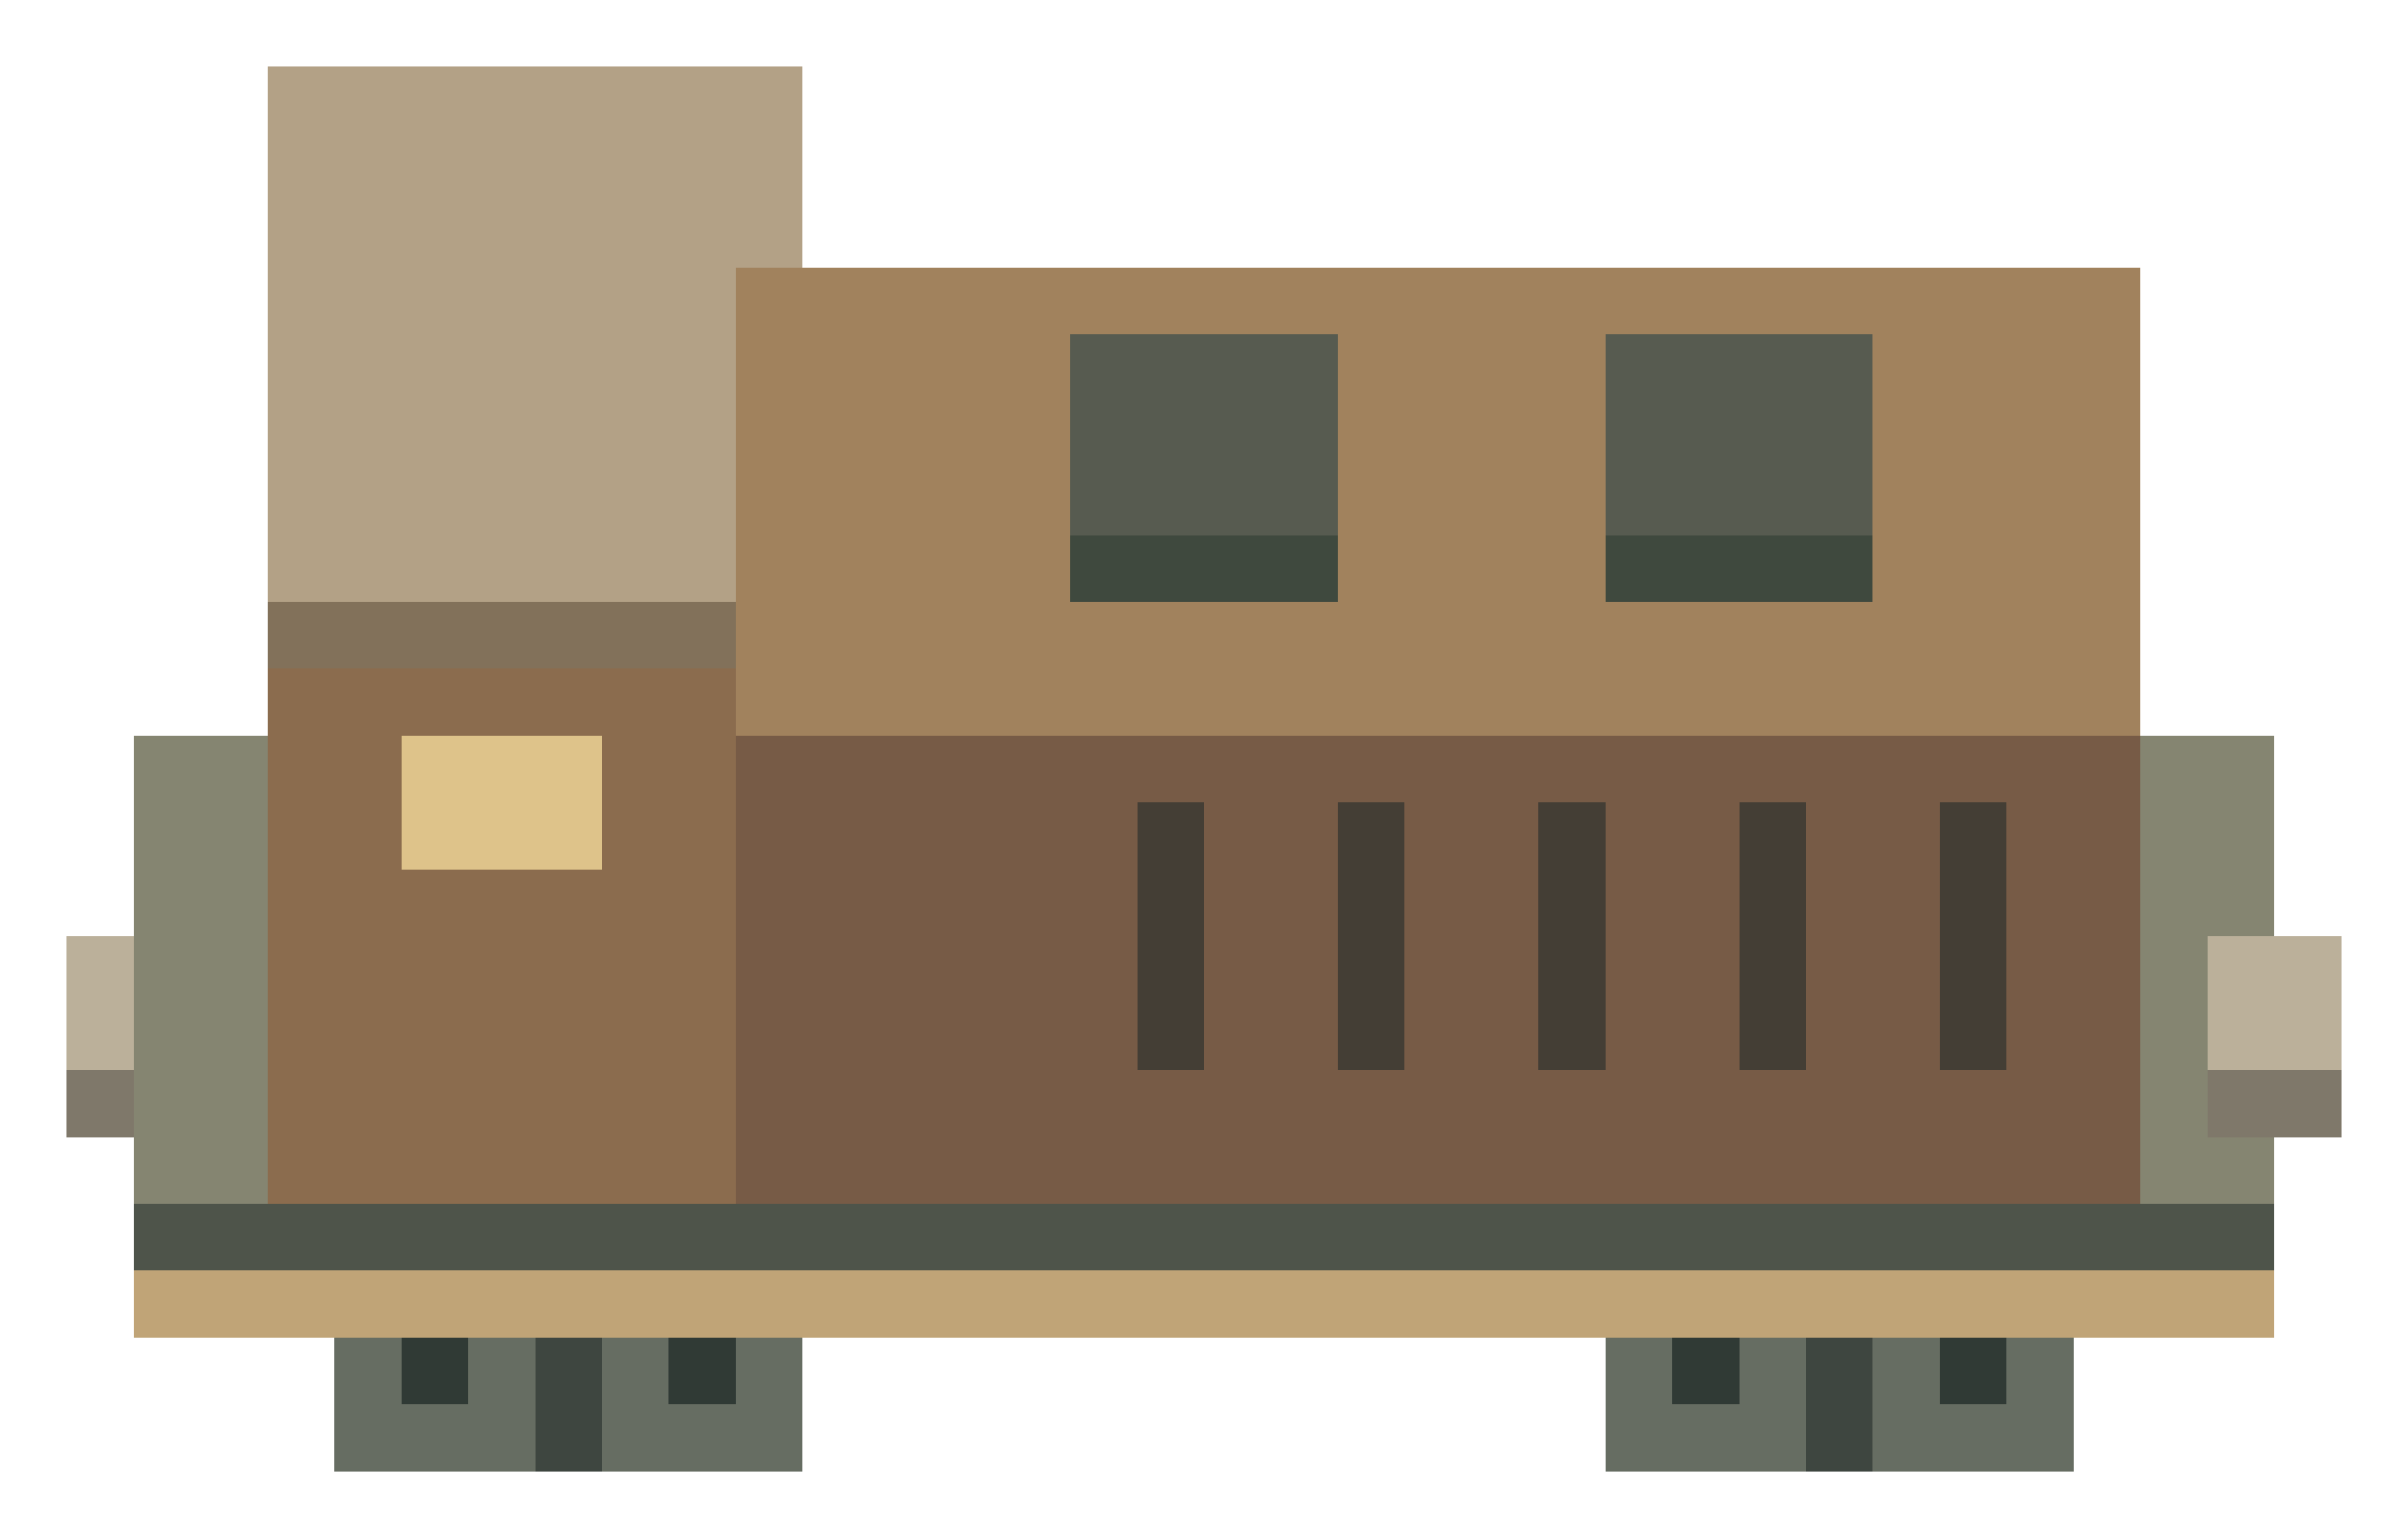
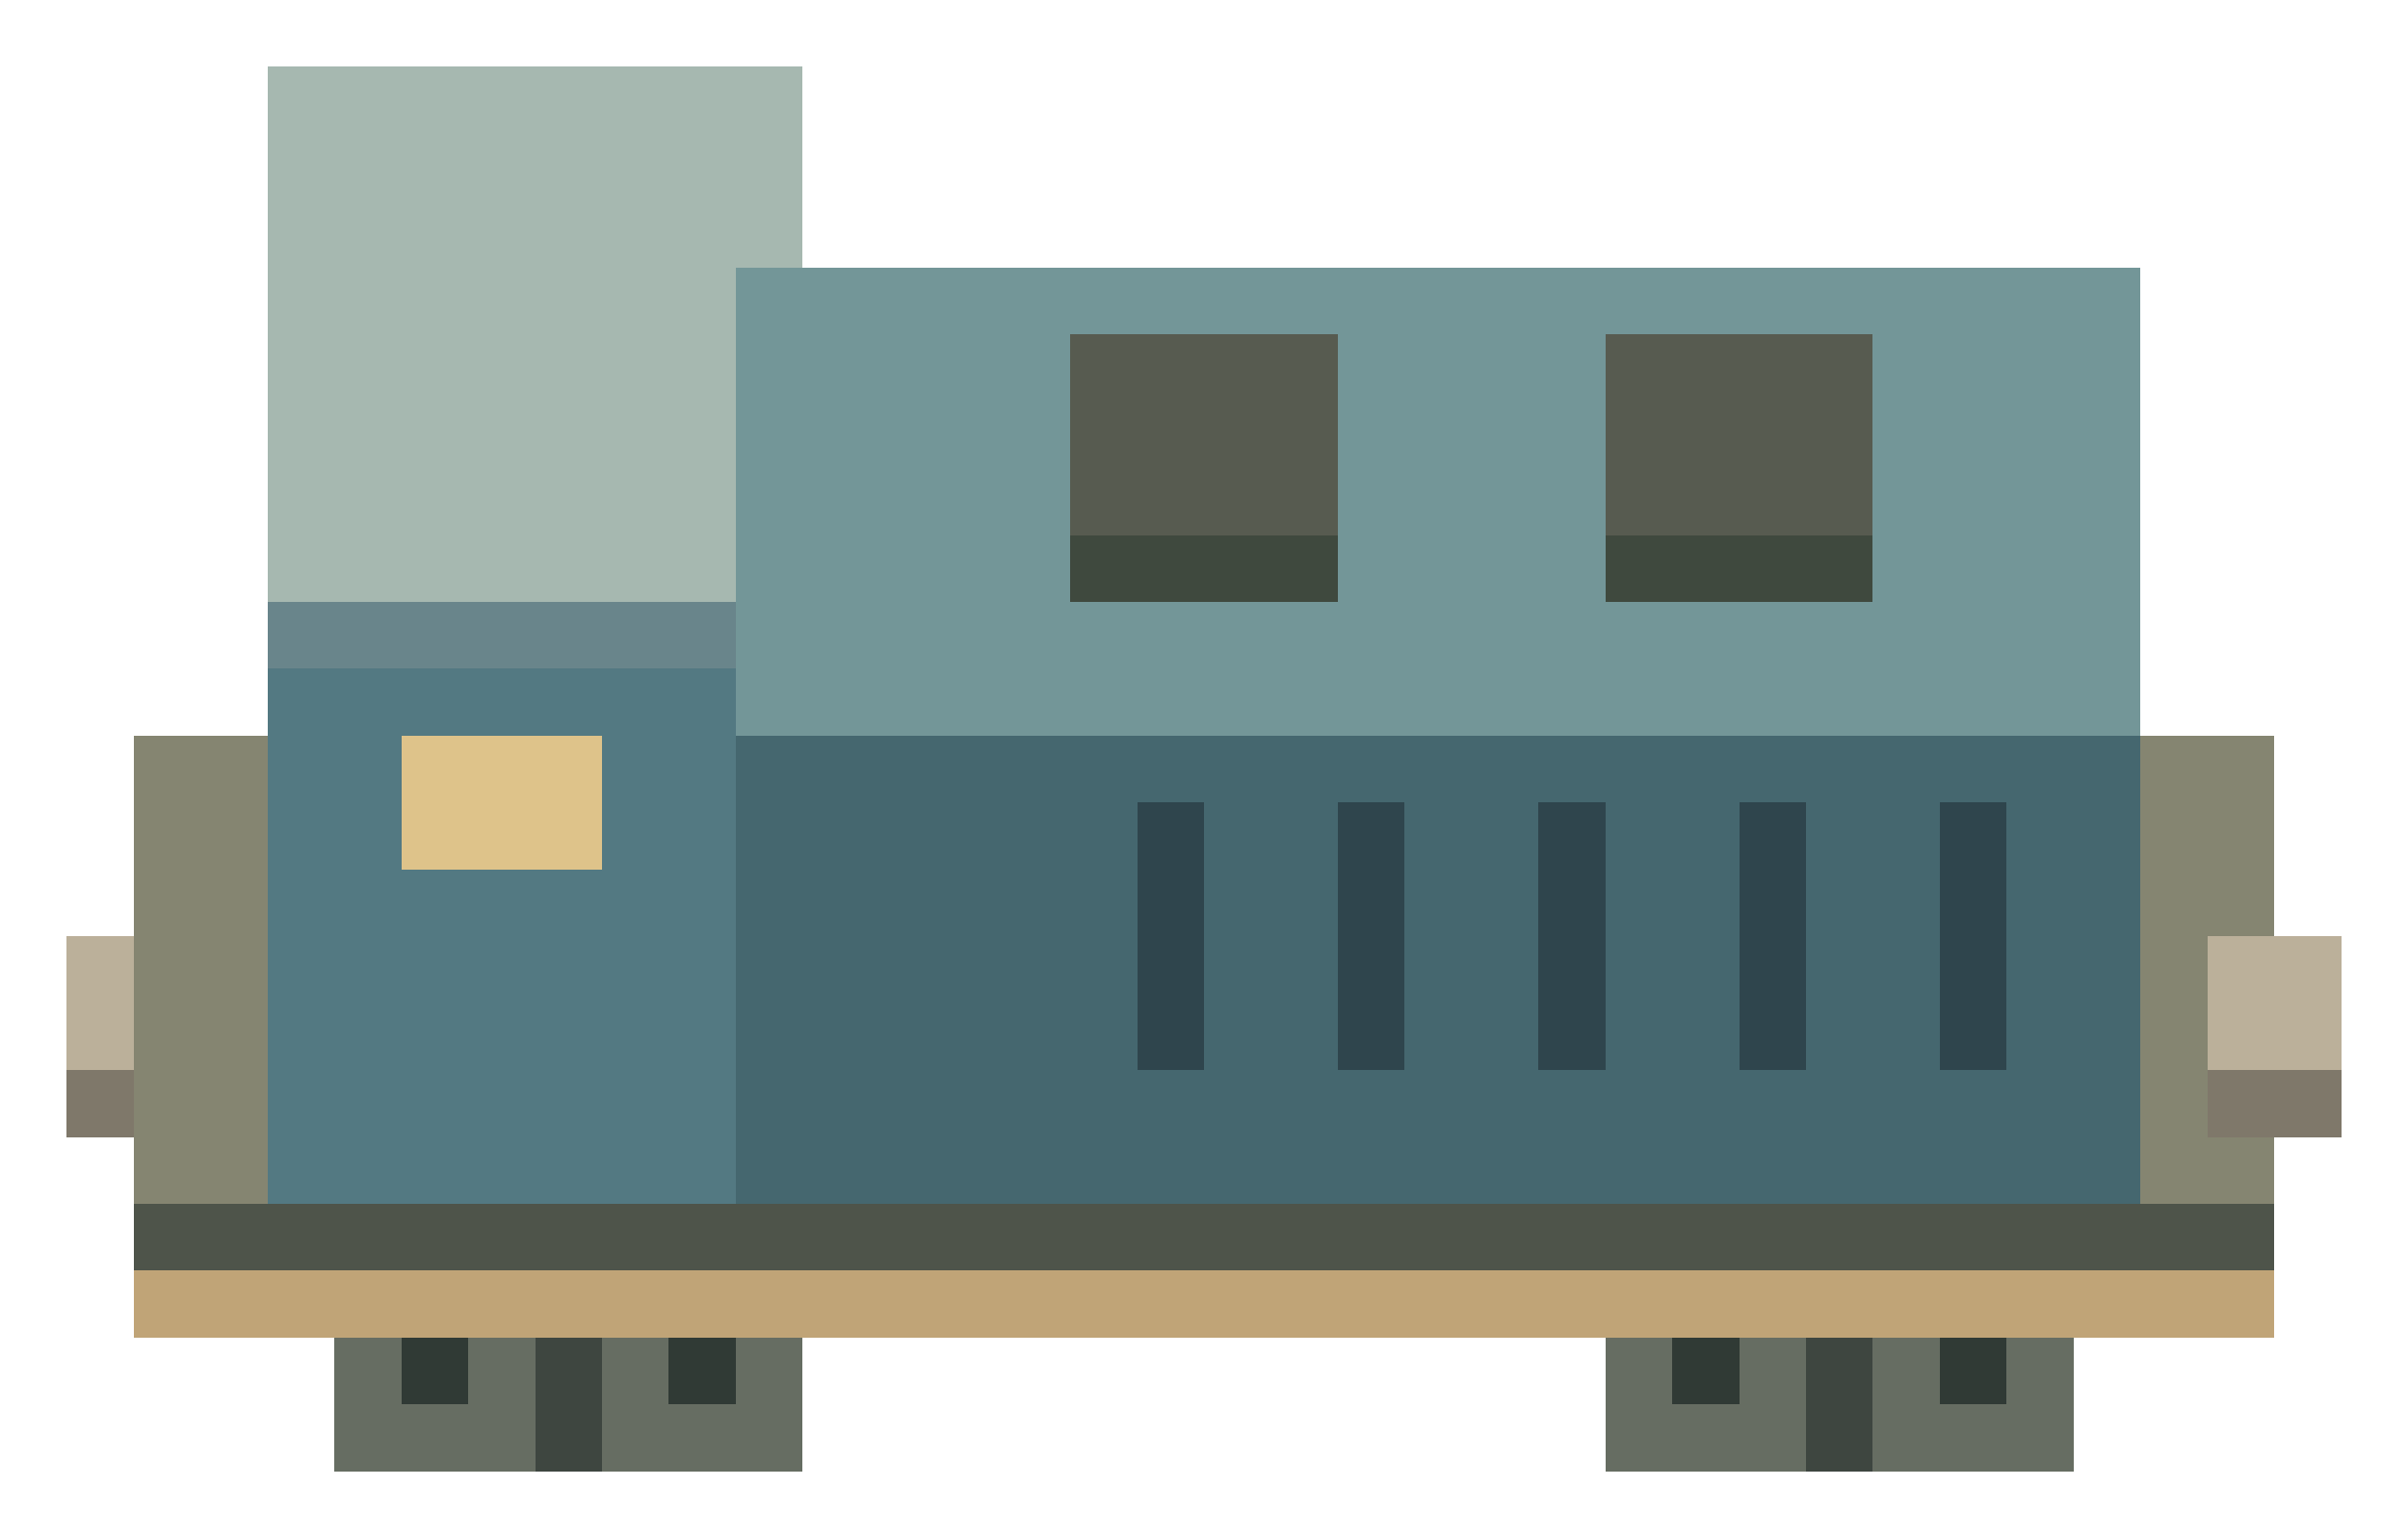
<svg xmlns="http://www.w3.org/2000/svg" width="36" height="23" viewBox="0 0 36 23" shape-rendering="crispEdges" data-template="driving-loco-diesel-old-road-left" data-anchor-x="2" data-anchor-y="18" data-length-m="16">
  <g id="coupler">
    <polygon points="1,17 3,17 3,16 1,16" fill="#7f786a" />
    <polygon points="1,14 3,14 3,16 1,16" fill="#bbb09a" />
  </g>
  <g id="trucks">
    <polygon points="5,22 12,22 12,19 5,19" fill="#3e4640" />
    <polygon points="5,12 12,12 12,19 5,19" fill="#747a6d" />
    <polygon points="12,21 12,20 11,19 10,19 9,20 9,21 9,22 10,22 11,22 12,22" fill="#666d62" />
    <polygon points="11,21 11,20 11,20 10,20 10,20 10,21 10,21 10,21 11,21 11,21" fill="#303a35" />
    <polygon points="8,21 8,20 7,19 6,19 5,20 5,21 5,22 6,22 7,22 8,22" fill="#666d62" />
    <polygon points="7,21 7,20 7,20 6,20 6,20 6,21 6,21 6,21 7,21 7,21" fill="#303a35" />
    <polygon points="24,22 31,22 31,19 24,19" fill="#3e4640" />
    <polygon points="24,12 31,12 31,19 24,19" fill="#747a6d" />
    <polygon points="31,21 31,20 30,19 29,19 28,20 28,21 28,22 29,22 30,22 31,22" fill="#666d62" />
    <polygon points="30,21 30,20 30,20 29,20 29,20 29,21 29,21 29,21 30,21 30,21" fill="#303a35" />
    <polygon points="27,21 27,20 26,19 25,19 24,20 24,21 24,22 25,22 26,22 27,22" fill="#666d62" />
    <polygon points="26,21 26,20 26,20 25,20 25,20 25,21 25,21 25,21 26,21 26,21" fill="#303a35" />
  </g>
  <g id="frame">
    <polygon points="2,19 34,19 34,18 2,18" fill="#4e544a" />
    <polygon points="2,11 34,11 34,18 2,18" fill="#858571" />
    <polygon points="2,19 34,19 34,20 2,20" fill="#c0a477" />
  </g>
  <g id="cab">
-     <polygon points="4,18 11,18 11,10 4,10" fill="#8b6c4e" />
-     <polygon points="4,2 11,2 11,10 4,10" fill="#ab9270" />
+     <polygon points="4,18 11,18 11,10 4,10" fill="#537982" />
+     <polygon points="4,2 11,2 11,10 4,10" fill="#86a5a3" />
    <polygon points="9,13 6,13 6,11 9,11" fill="#dec38a" />
-     <polygon points="4,10 12,10 12,9 4,9" fill="#82715a" />
-     <polygon points="4,1 12,1 12,9 4,9" fill="#b3a186" />
+     <polygon points="4,10 12,10 12,9 4,9" fill="#69858b" />
+     <polygon points="4,1 12,1 12,9 4,9" fill="#a6b8b0" />
  </g>
  <g id="engine-body">
-     <polygon points="11,18 32,18 32,11 11,11" fill="#775b46" />
-     <polygon points="11,4 32,4 32,11 11,11" fill="#a1825d" />
-     <polygon points="29,12 30,12 30,16 29,16" fill="#443e35" />
-     <polygon points="26,12 27,12 27,16 26,16" fill="#443e35" />
-     <polygon points="23,12 24,12 24,16 23,16" fill="#443e35" />
-     <polygon points="20,12 21,12 21,16 20,16" fill="#443e35" />
-     <polygon points="17,12 18,12 18,16 17,16" fill="#443e35" />
+     <polygon points="11,18 32,18 32,11 11,11" fill="#45676f" />
+     <polygon points="11,4 32,4 32,11 11,11" fill="#739698" />
+     <polygon points="29,12 30,12 30,16 29,16" fill="#2f454d" />
+     <polygon points="26,12 27,12 27,16 26,16" fill="#2f454d" />
+     <polygon points="23,12 24,12 24,16 23,16" fill="#2f454d" />
+     <polygon points="20,12 21,12 21,16 20,16" fill="#2f454d" />
+     <polygon points="17,12 18,12 18,16 17,16" fill="#2f454d" />
    <polygon points="24,9 28,9 28,8 24,8" fill="#3f493e" />
    <polygon points="24,5 28,5 28,8 24,8" fill="#575b50" />
    <polygon points="16,9 20,9 20,8 16,8" fill="#3f493e" />
    <polygon points="16,5 20,5 20,8 16,8" fill="#575b50" />
  </g>
  <g id="coupler">
    <polygon points="33,17 35,17 35,16 33,16" fill="#7f786a" />
    <polygon points="33,14 35,14 35,16 33,16" fill="#bbb09a" />
  </g>
</svg>
